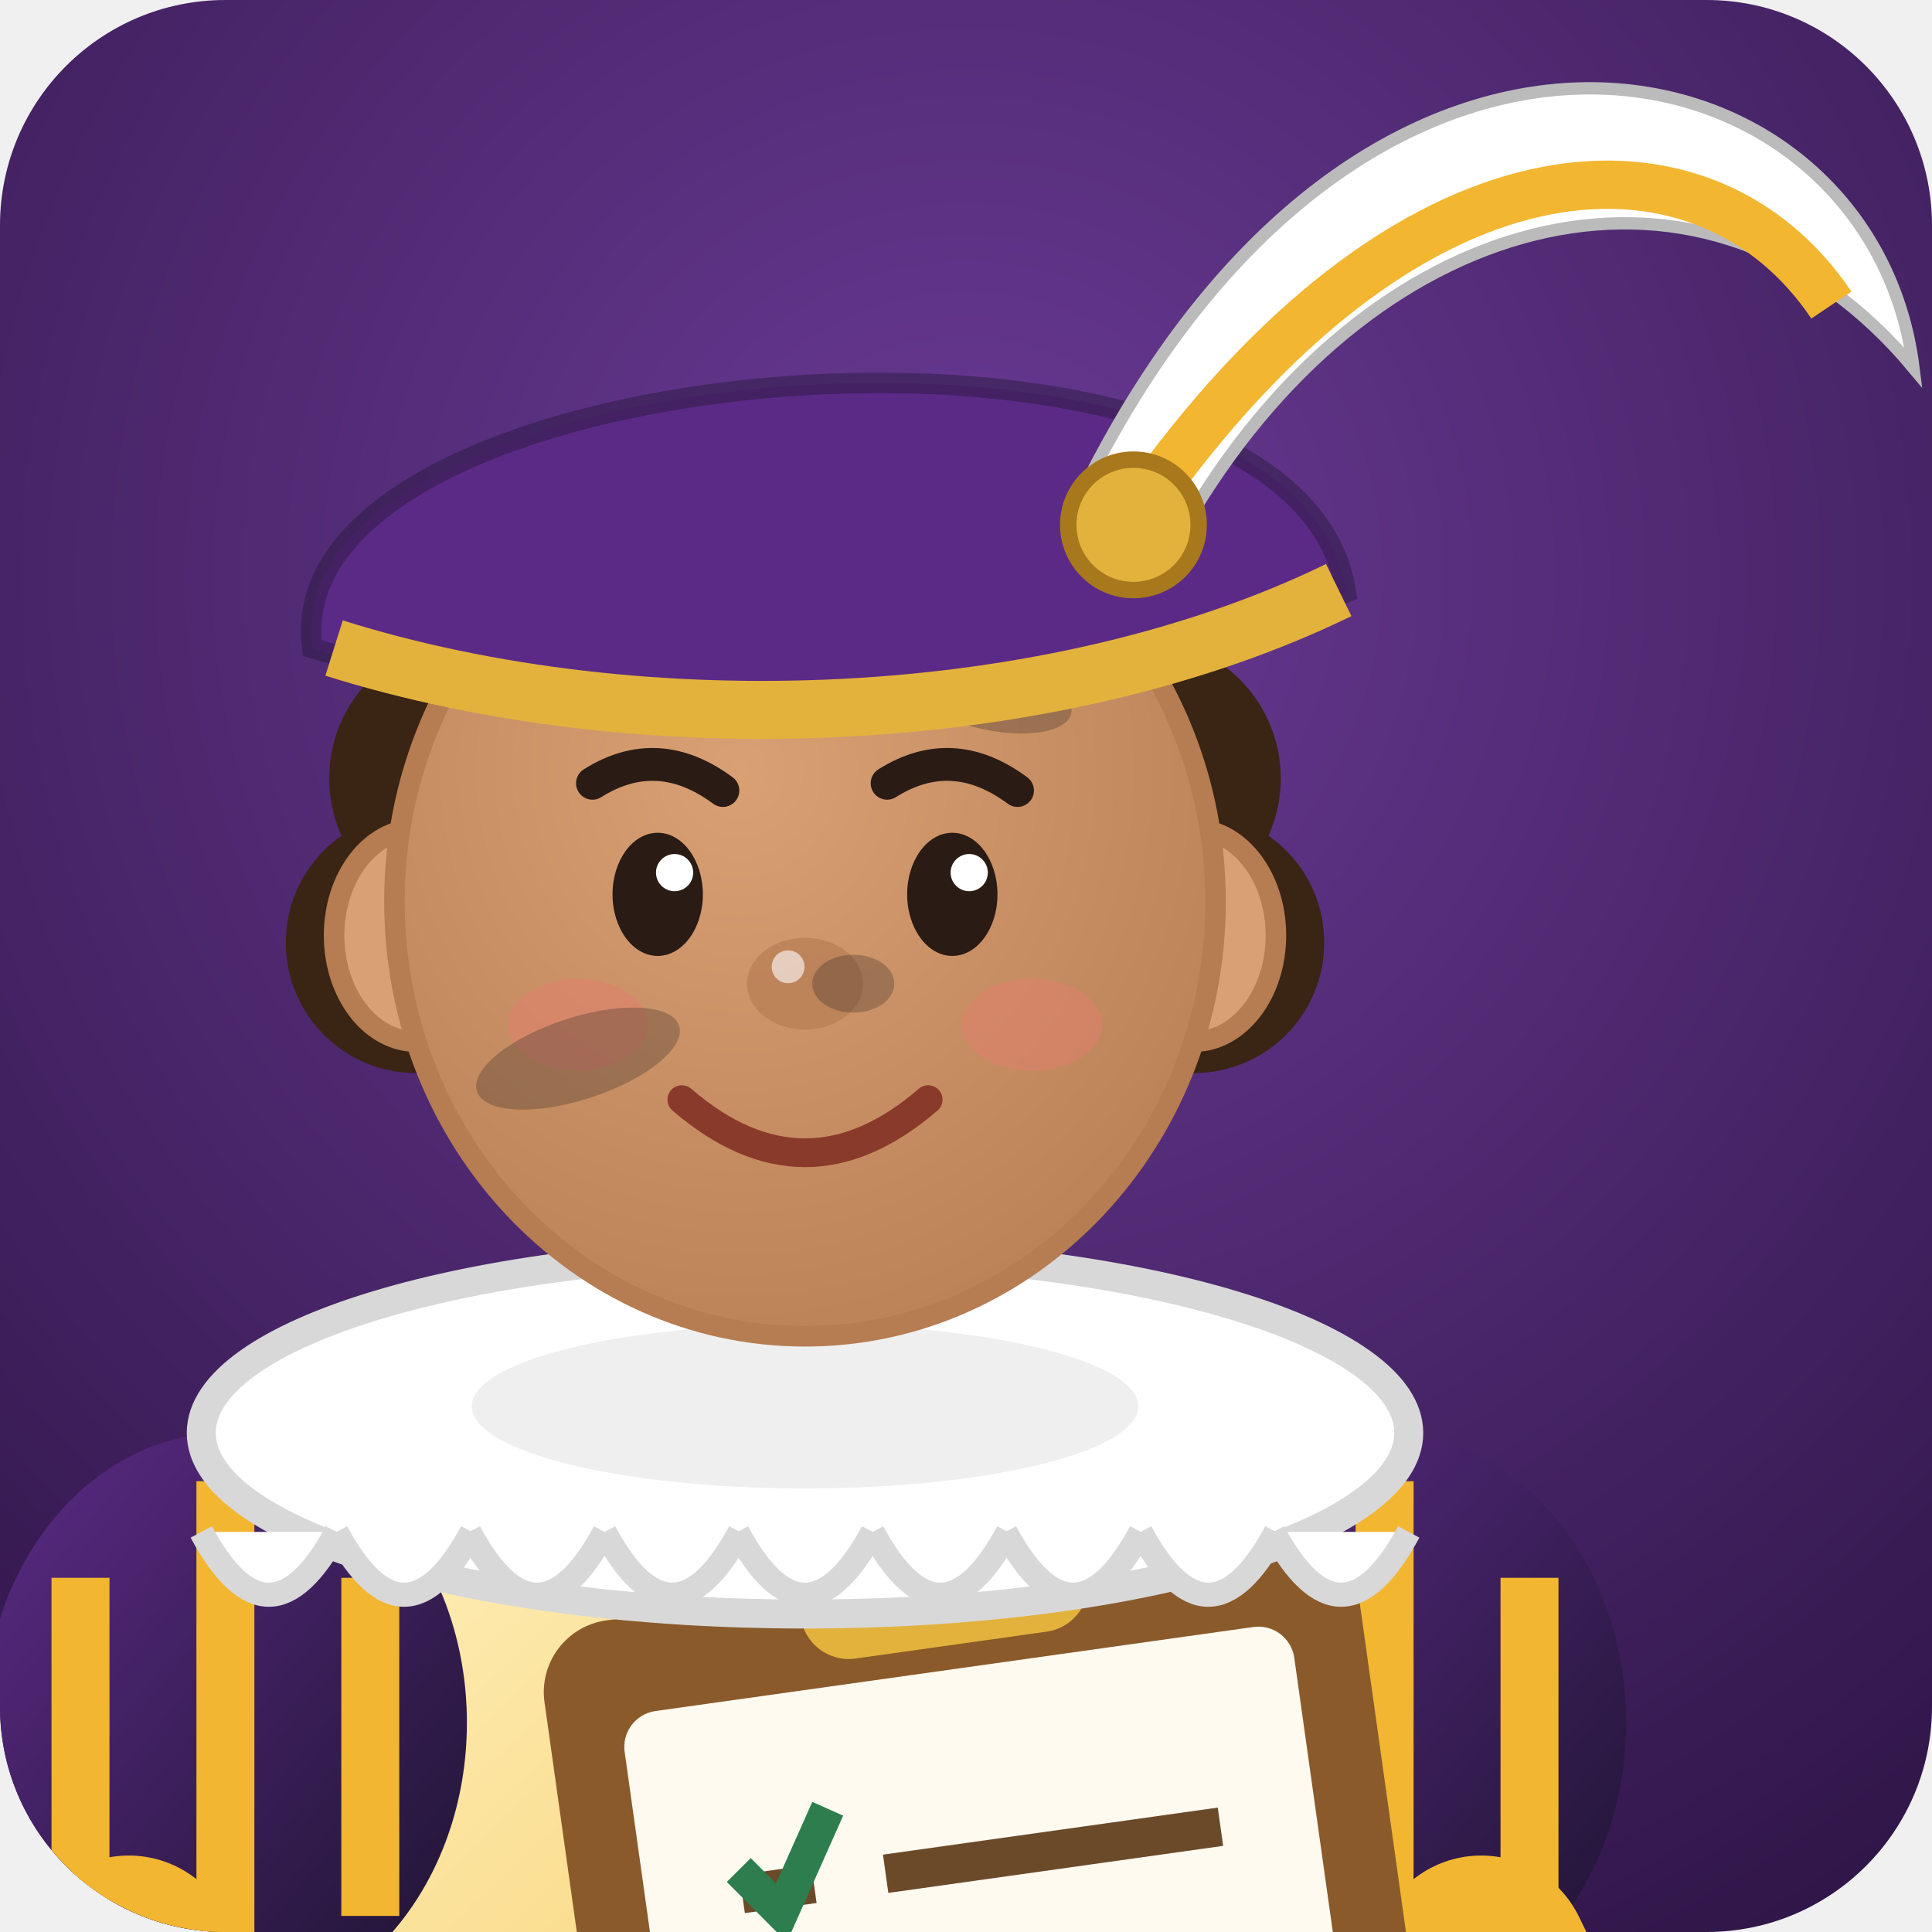
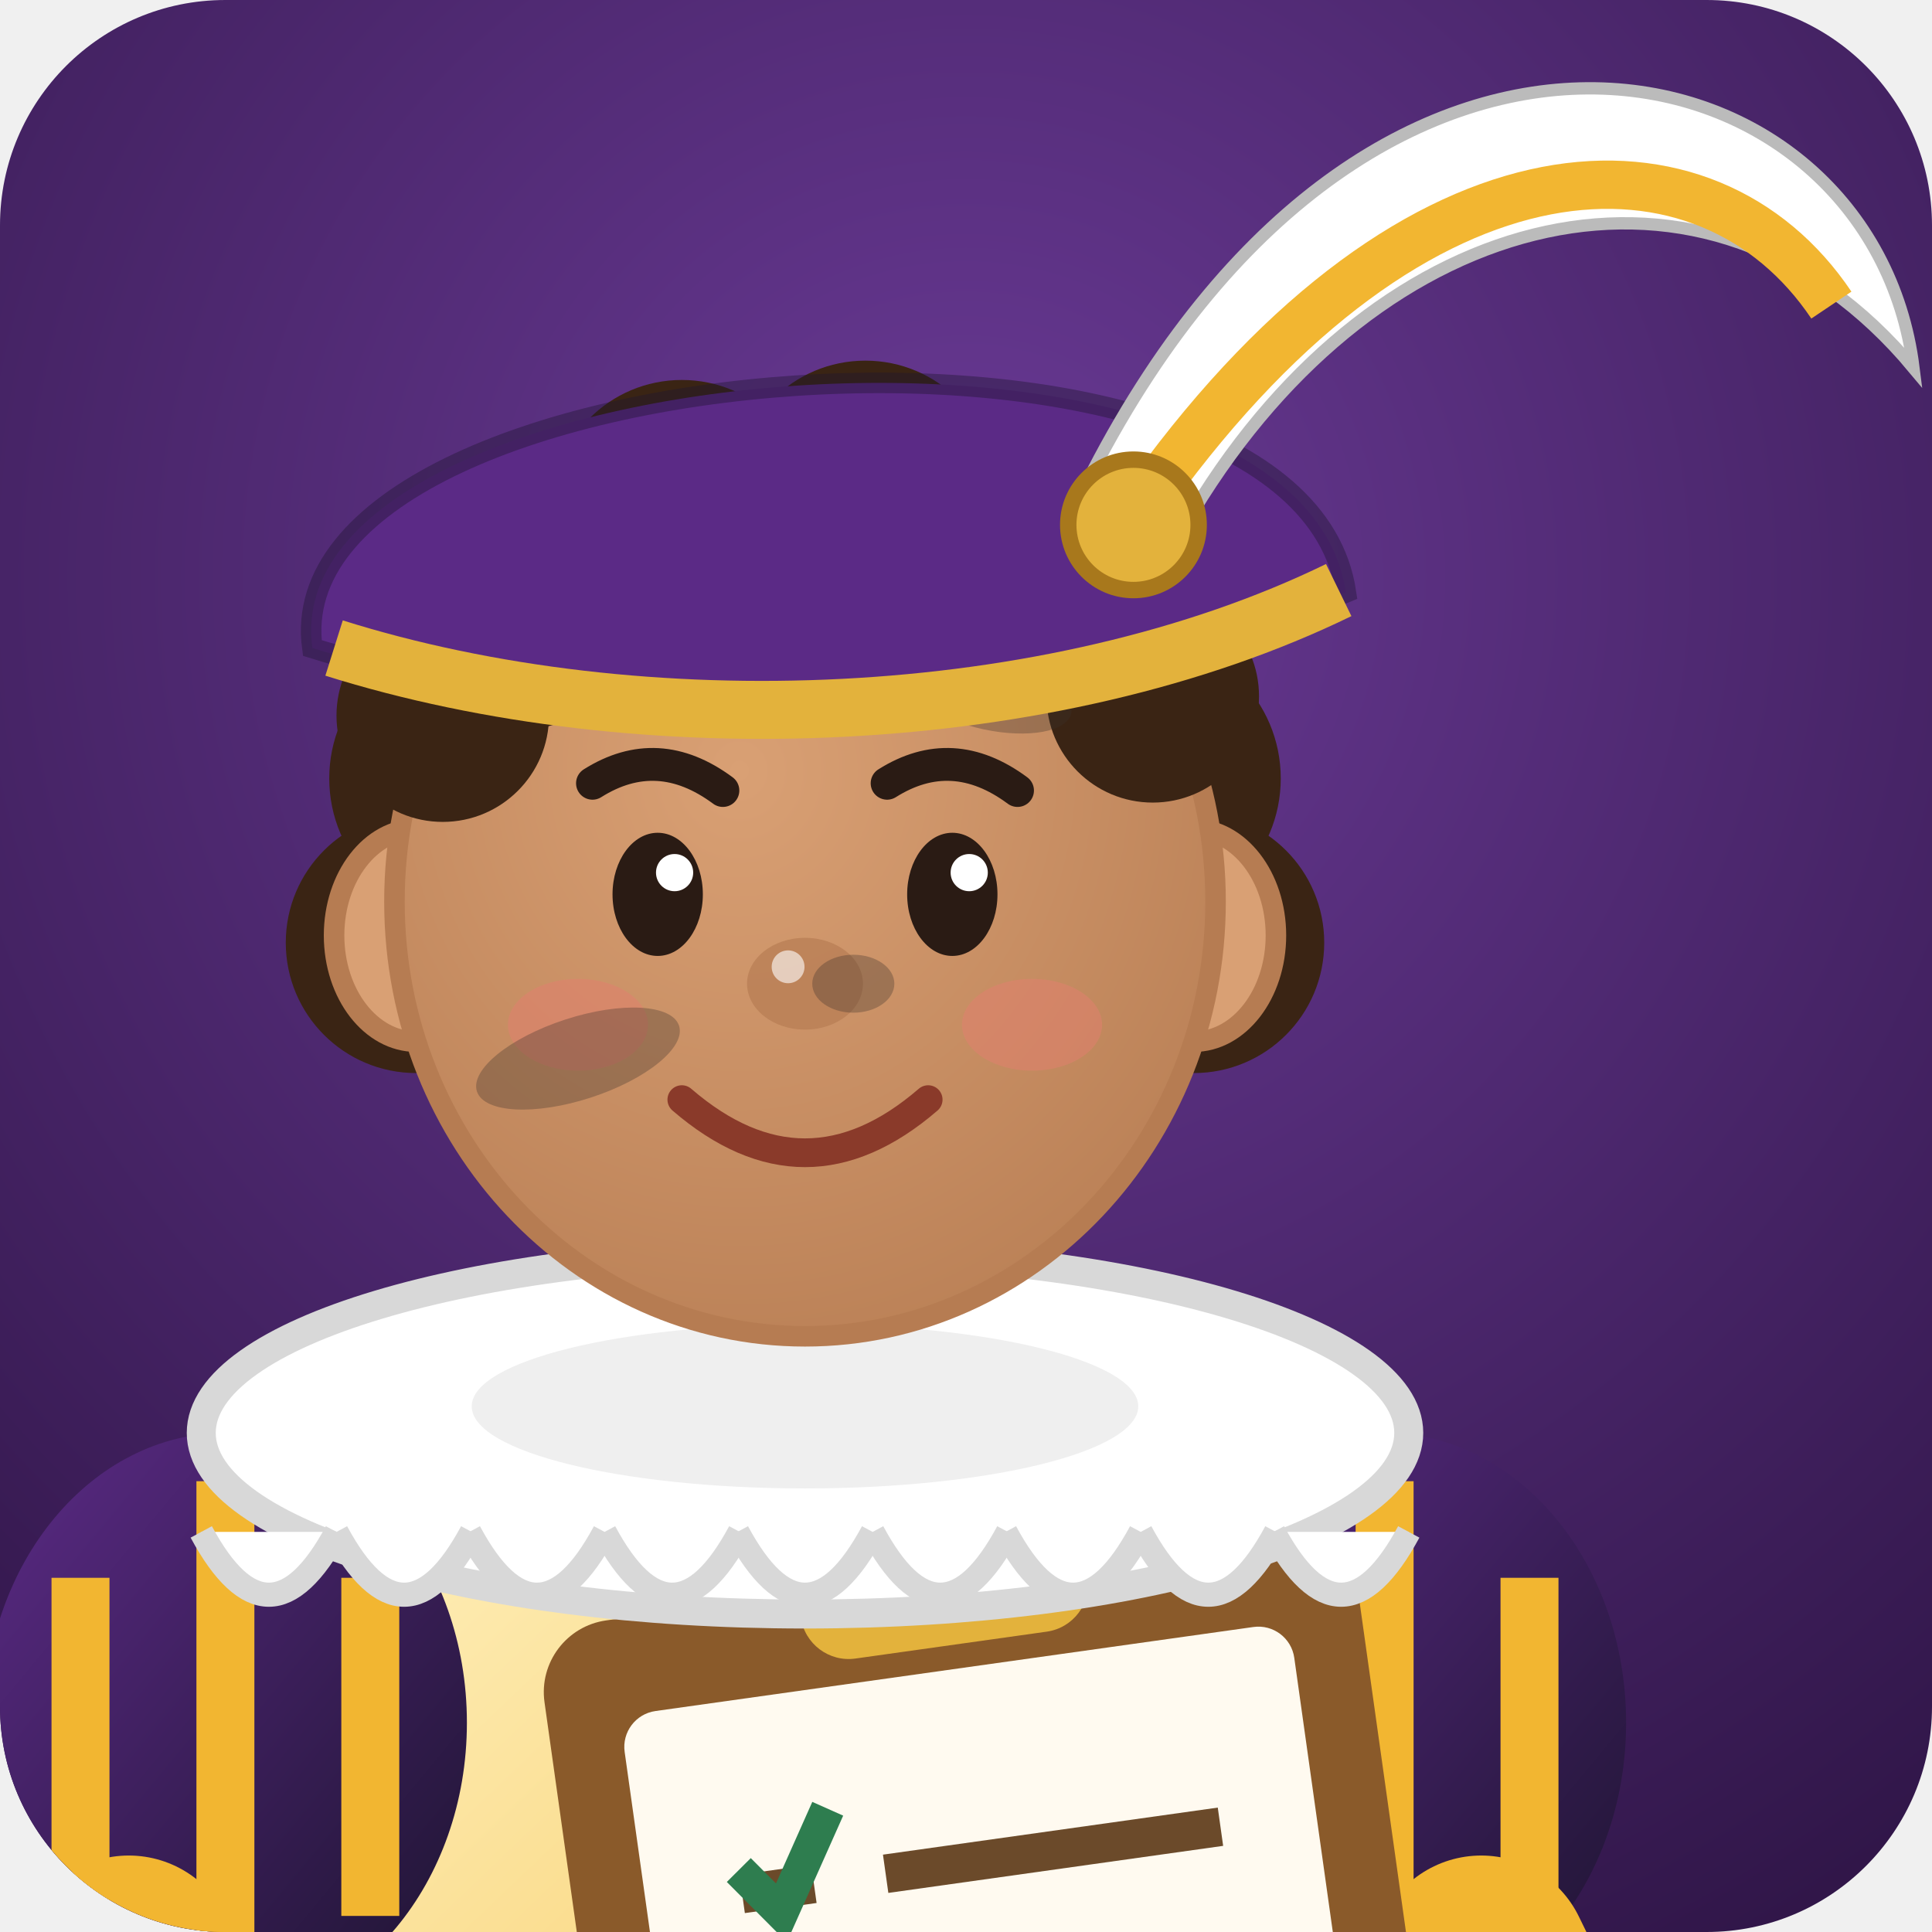
<svg xmlns="http://www.w3.org/2000/svg" viewBox="0 0 120 120">
  <defs>
    <clipPath id="clip">
      <rect width="120" height="120" rx="14" />
    </clipPath>
    <radialGradient id="bg" cx="0.5" cy="0.3" r="0.9">
      <stop offset="0" stop-color="#6a3a96" />
      <stop offset="1" stop-color="#2a1240" />
    </radialGradient>
  </defs>
  <g clip-path="url(#clip)">
    <rect width="120" height="120" fill="url(#bg)" />
    <g transform="translate(50 296) scale(1.5)">
      <defs>
        <linearGradient id="pHA" x1="0" y1="0" x2="1" y2="1">
          <stop offset="0" stop-color="#5b2a86" />
          <stop offset="1" stop-color="#1d1430" />
        </linearGradient>
        <linearGradient id="pHB" x1="0" y1="0" x2="1" y2="1">
          <stop offset="0" stop-color="#fff3c4" />
          <stop offset="1" stop-color="#f2b631" />
        </linearGradient>
      </defs>
      <path d="M-15 -60 C-16 -40 -15 -20 -13 -6 L-5 -6 C-5 -24 -4 -42 -3 -60Z" fill="#5b2a86" />
      <path d="M15 -60 C16 -40 15 -20 13 -6 L5 -6 C5 -24 4 -42 3 -60Z" fill="#f2b631" />
      <path d="M-24 0 C-24 -8 -16 -10 -6 -8 C-2 -4 -2 0 -6 0Z" fill="#1d1d1d" />
      <path d="M24 0 C24 -8 16 -10 6 -8 C2 -4 2 0 6 0Z" fill="#1d1d1d" />
      <rect x="-15" y="-8" width="6" height="5" rx="1" fill="#e3b23c" />
      <rect x="9" y="-8" width="6" height="5" rx="1" fill="#e3b23c" />
      <path d="M-26 -92 C-38 -74 -34 -54 -16 -56 C-8 -52 8 -52 16 -56 C34 -54 38 -74 26 -92Z" fill="url(#pHA)" />
      <path d="M-18 -88 C-22 -74 -20 -62 -16 -58 M-6 -90 C-7 -76 -6 -62 -4 -56 M6 -90 C7 -76 6 -62 4 -56 M18 -88 C22 -74 20 -62 16 -58" stroke="#f2b631" stroke-width="3.2" fill="none" />
      <path d="M-21 -136 C-26 -118 -26 -102 -23 -88 L23 -88 C26 -102 26 -118 21 -136Z" fill="url(#pHB)" stroke="#b07a10" stroke-width="1" />
      <path d="M0 -136 V-90" stroke="#5b2a86" stroke-width="9" />
      <circle cx="0" cy="-128" r="2.2" fill="#e3b23c" />
      <circle cx="0" cy="-118" r="2.2" fill="#e3b23c" />
      <circle cx="0" cy="-108" r="2.2" fill="#e3b23c" />
      <circle cx="0" cy="-98" r="2.2" fill="#e3b23c" />
      <rect x="-24" y="-94" width="48" height="6" rx="2" fill="#3a2414" />
      <rect x="-4" y="-95" width="8" height="8" rx="1.5" fill="#e3b23c" />
      <ellipse cx="-24" cy="-126" rx="10" ry="12" fill="url(#pHA)" />
      <path d="M-30 -132 v14 M-24 -136 v20 M-18 -132 v14" stroke="#f2b631" stroke-width="2.4" />
      <ellipse cx="24" cy="-126" rx="10" ry="12" fill="url(#pHA)" />
      <path d="M30 -132 v14 M24 -136 v20 M18 -132 v14" stroke="#f2b631" stroke-width="2.4" />
      <path d="M-28 -116 C-32 -100 -22 -92 -6 -98" stroke="#f2b631" stroke-width="9" fill="none" stroke-linecap="round" />
      <path d="M28 -116 C34 -104 30 -96 22 -94" stroke="#f2b631" stroke-width="9" fill="none" stroke-linecap="round" />
      <g transform="rotate(-8 6 -108)">
        <rect x="-8" y="-132" width="34" height="44" rx="3" fill="#8a5a2a" />
        <rect x="-5" y="-128" width="28" height="38" rx="1.5" fill="#fffaf0" />
        <rect x="3" y="-135" width="12" height="6" rx="2" fill="#e3b23c" />
        <path d="M-1 -120 h3 M5 -120 h14" stroke="#6b4a2a" stroke-width="1.6" />
        <path d="M-1 -113 h3 M5 -113 h14" stroke="#6b4a2a" stroke-width="1.6" />
        <path d="M-1 -106 h3 M5 -106 h14" stroke="#6b4a2a" stroke-width="1.6" />
        <path d="M-1 -99 h3 M5 -99 h14" stroke="#6b4a2a" stroke-width="1.6" />
        <path d="M-1 -121 l1.5 2 l2.5 -4" stroke="#2e7d4f" stroke-width="1.4" fill="none" />
        <path d="M-1 -114 l1.5 2 l2.5 -4" stroke="#2e7d4f" stroke-width="1.4" fill="none" />
      </g>
      <ellipse cx="-6" cy="-98" rx="6" ry="6.6" fill="#fbfbf7" stroke="#cfcfc8" stroke-width="0.84" />
      <path d="M-7.2 -103.4 q5.4 -0.6 5.4 4.2" stroke="#cfcfc8" stroke-width="0.84" fill="none" opacity=".6" />
      <ellipse cx="22" cy="-94" rx="6" ry="6.6" fill="#fbfbf7" stroke="#cfcfc8" stroke-width="0.84" />
      <path d="M20.8 -99.4 q5.4 -0.6 5.4 4.2" stroke="#cfcfc8" stroke-width="0.84" fill="none" opacity=".6" />
      <ellipse cx="0" cy="-138" rx="25" ry="7.5" fill="#fff" stroke="#d8d8d8" stroke-width="1.2" />
      <path d="M-25.0 -133.9 q2.8 5.2 5.6 0" fill="#fff" stroke="#d8d8d8" stroke-width="1" />
      <path d="M-19.4 -133.9 q2.8 5.2 5.6 0" fill="#fff" stroke="#d8d8d8" stroke-width="1" />
      <path d="M-13.9 -133.9 q2.8 5.2 5.6 0" fill="#fff" stroke="#d8d8d8" stroke-width="1" />
      <path d="M-8.3 -133.9 q2.8 5.2 5.6 0" fill="#fff" stroke="#d8d8d8" stroke-width="1" />
      <path d="M-2.8 -133.9 q2.8 5.2 5.6 0" fill="#fff" stroke="#d8d8d8" stroke-width="1" />
      <path d="M2.8 -133.9 q2.8 5.2 5.6 0" fill="#fff" stroke="#d8d8d8" stroke-width="1" />
      <path d="M8.3 -133.9 q2.8 5.2 5.6 0" fill="#fff" stroke="#d8d8d8" stroke-width="1" />
      <path d="M13.9 -133.9 q2.8 5.2 5.6 0" fill="#fff" stroke="#d8d8d8" stroke-width="1" />
      <path d="M19.4 -133.9 q2.8 5.2 5.6 0" fill="#fff" stroke="#d8d8d8" stroke-width="1" />
      <ellipse cx="0" cy="-139.1" rx="13.8" ry="3.4" fill="#efefef" />
      <circle cx="-16.1" cy="-158.3" r="5.4" fill="#3a2414" />
      <circle cx="-13.9" cy="-165.1" r="5.8" fill="#3a2414" />
      <circle cx="16.1" cy="-158.3" r="5.4" fill="#3a2414" />
      <circle cx="13.9" cy="-165.1" r="5.8" fill="#3a2414" />
      <circle cx="-8.5" cy="-171.9" r="6.1" fill="#3a2414" />
      <circle cx="8.5" cy="-171.9" r="6.1" fill="#3a2414" />
      <circle cx="0.0" cy="-174.4" r="6.5" fill="#3a2414" />
      <defs>
        <radialGradient id="pHHSk" cx="0.42" cy="0.35" r="0.8">
          <stop offset="0" stop-color="#d9a074" />
          <stop offset="1" stop-color="#b67c52" />
        </radialGradient>
      </defs>
      <ellipse cx="-16.1" cy="-158.6" rx="3.4" ry="4.4" fill="#d9a074" stroke="#b67c52" stroke-width="0.85" />
      <ellipse cx="16.1" cy="-158.6" rx="3.4" ry="4.4" fill="#d9a074" stroke="#b67c52" stroke-width="0.85" />
      <ellipse cx="0" cy="-160" rx="17" ry="18.0" fill="url(#pHHSk)" stroke="#b67c52" stroke-width="0.85" />
      <ellipse cx="-6.1" cy="-160.3" rx="1.87" ry="2.55" fill="#2a1b14" />
      <circle cx="-5.4" cy="-161.2" r="0.77" fill="#fff" />
      <path d="M-8.8 -164.9 q2.7 -1.7 5.4 0.3" stroke="#2a1b14" stroke-width="1.36" fill="none" stroke-linecap="round" />
      <ellipse cx="6.1" cy="-160.3" rx="1.87" ry="2.55" fill="#2a1b14" />
      <circle cx="6.8" cy="-161.2" r="0.77" fill="#fff" />
      <path d="M3.4 -164.9 q2.7 -1.7 5.4 0.3" stroke="#2a1b14" stroke-width="1.36" fill="none" stroke-linecap="round" />
      <ellipse cx="-9.4" cy="-154.9" rx="2.9" ry="1.9" fill="#e0806e" opacity=".55" />
      <ellipse cx="9.4" cy="-154.9" rx="2.9" ry="1.9" fill="#e0806e" opacity=".55" />
      <ellipse cx="0" cy="-156.6" rx="2.4" ry="1.9" fill="#b67c52" opacity=".7" />
      <circle cx="-0.7" cy="-157.3" r="0.68" fill="#fff" opacity=".6" />
      <path d="M-5.1 -151.8 q5.1 4.4 10.2 0" stroke="#8a3a2a" stroke-width="1.19" fill="none" stroke-linecap="round" />
+       <circle cx="-11.9" cy="-172.2" r="5.1" fill="#3a2414" />
+       <circle cx="-5.1" cy="-176.2" r="5.4" fill="#3a2414" />
+       <circle cx="2.5" cy="-177.0" r="5.4" fill="#3a2414" />
+       <circle cx="9.9" cy="-173.9" r="5.1" fill="#3a2414" />
+       <circle cx="14.4" cy="-168.5" r="4.4" fill="#3a2414" />
+       <circle cx="-15.0" cy="-167.7" r="4.4" fill="#3a2414" />
      <g fill="#3a2e2a" opacity=".32">
        <ellipse cx="-9.4" cy="-153.5" rx="4.4" ry="1.7" transform="rotate(-18 -9.4 -153.5)" />
        <ellipse cx="7.7" cy="-168.5" rx="3.4" ry="1.4" transform="rotate(12 7.7 -168.5)" />
        <ellipse cx="2.0" cy="-156.6" rx="1.7" ry="1.2" />
      </g>
      <g>
        <path d="M-20.4 -170.5 C-22.1 -182.9 20.4 -186.3 22.4 -172.8 C10.2 -167.7 -8.5 -166.8 -20.4 -170.5Z" fill="#5b2a86" stroke="#1f1530" stroke-width="0.85" stroke-opacity=".4" />
        <path d="M-19.5 -170.5 C-6.8 -166.5 10.2 -167.1 22.1 -172.9" stroke="#e3b23c" stroke-width="2.4" fill="none" />
        <path d="M11.9 -177.8 C23.8 -200.8 44.2 -195.7 45.9 -182.1 C37.4 -192.3 23.8 -188.9 16.1 -176.2Z" fill="#ffffff" stroke="#bbb" stroke-width="0.51" />
        <path d="M14.4 -177.0 C25.5 -192.3 37.4 -192.3 42.5 -184.7" stroke="#f2b631" stroke-width="2.0" fill="none" />
        <circle cx="13.6" cy="-175.6" r="2.7" fill="#e3b23c" stroke="#a8781c" stroke-width="0.68" />
      </g>
    </g>
  </g>
</svg>
